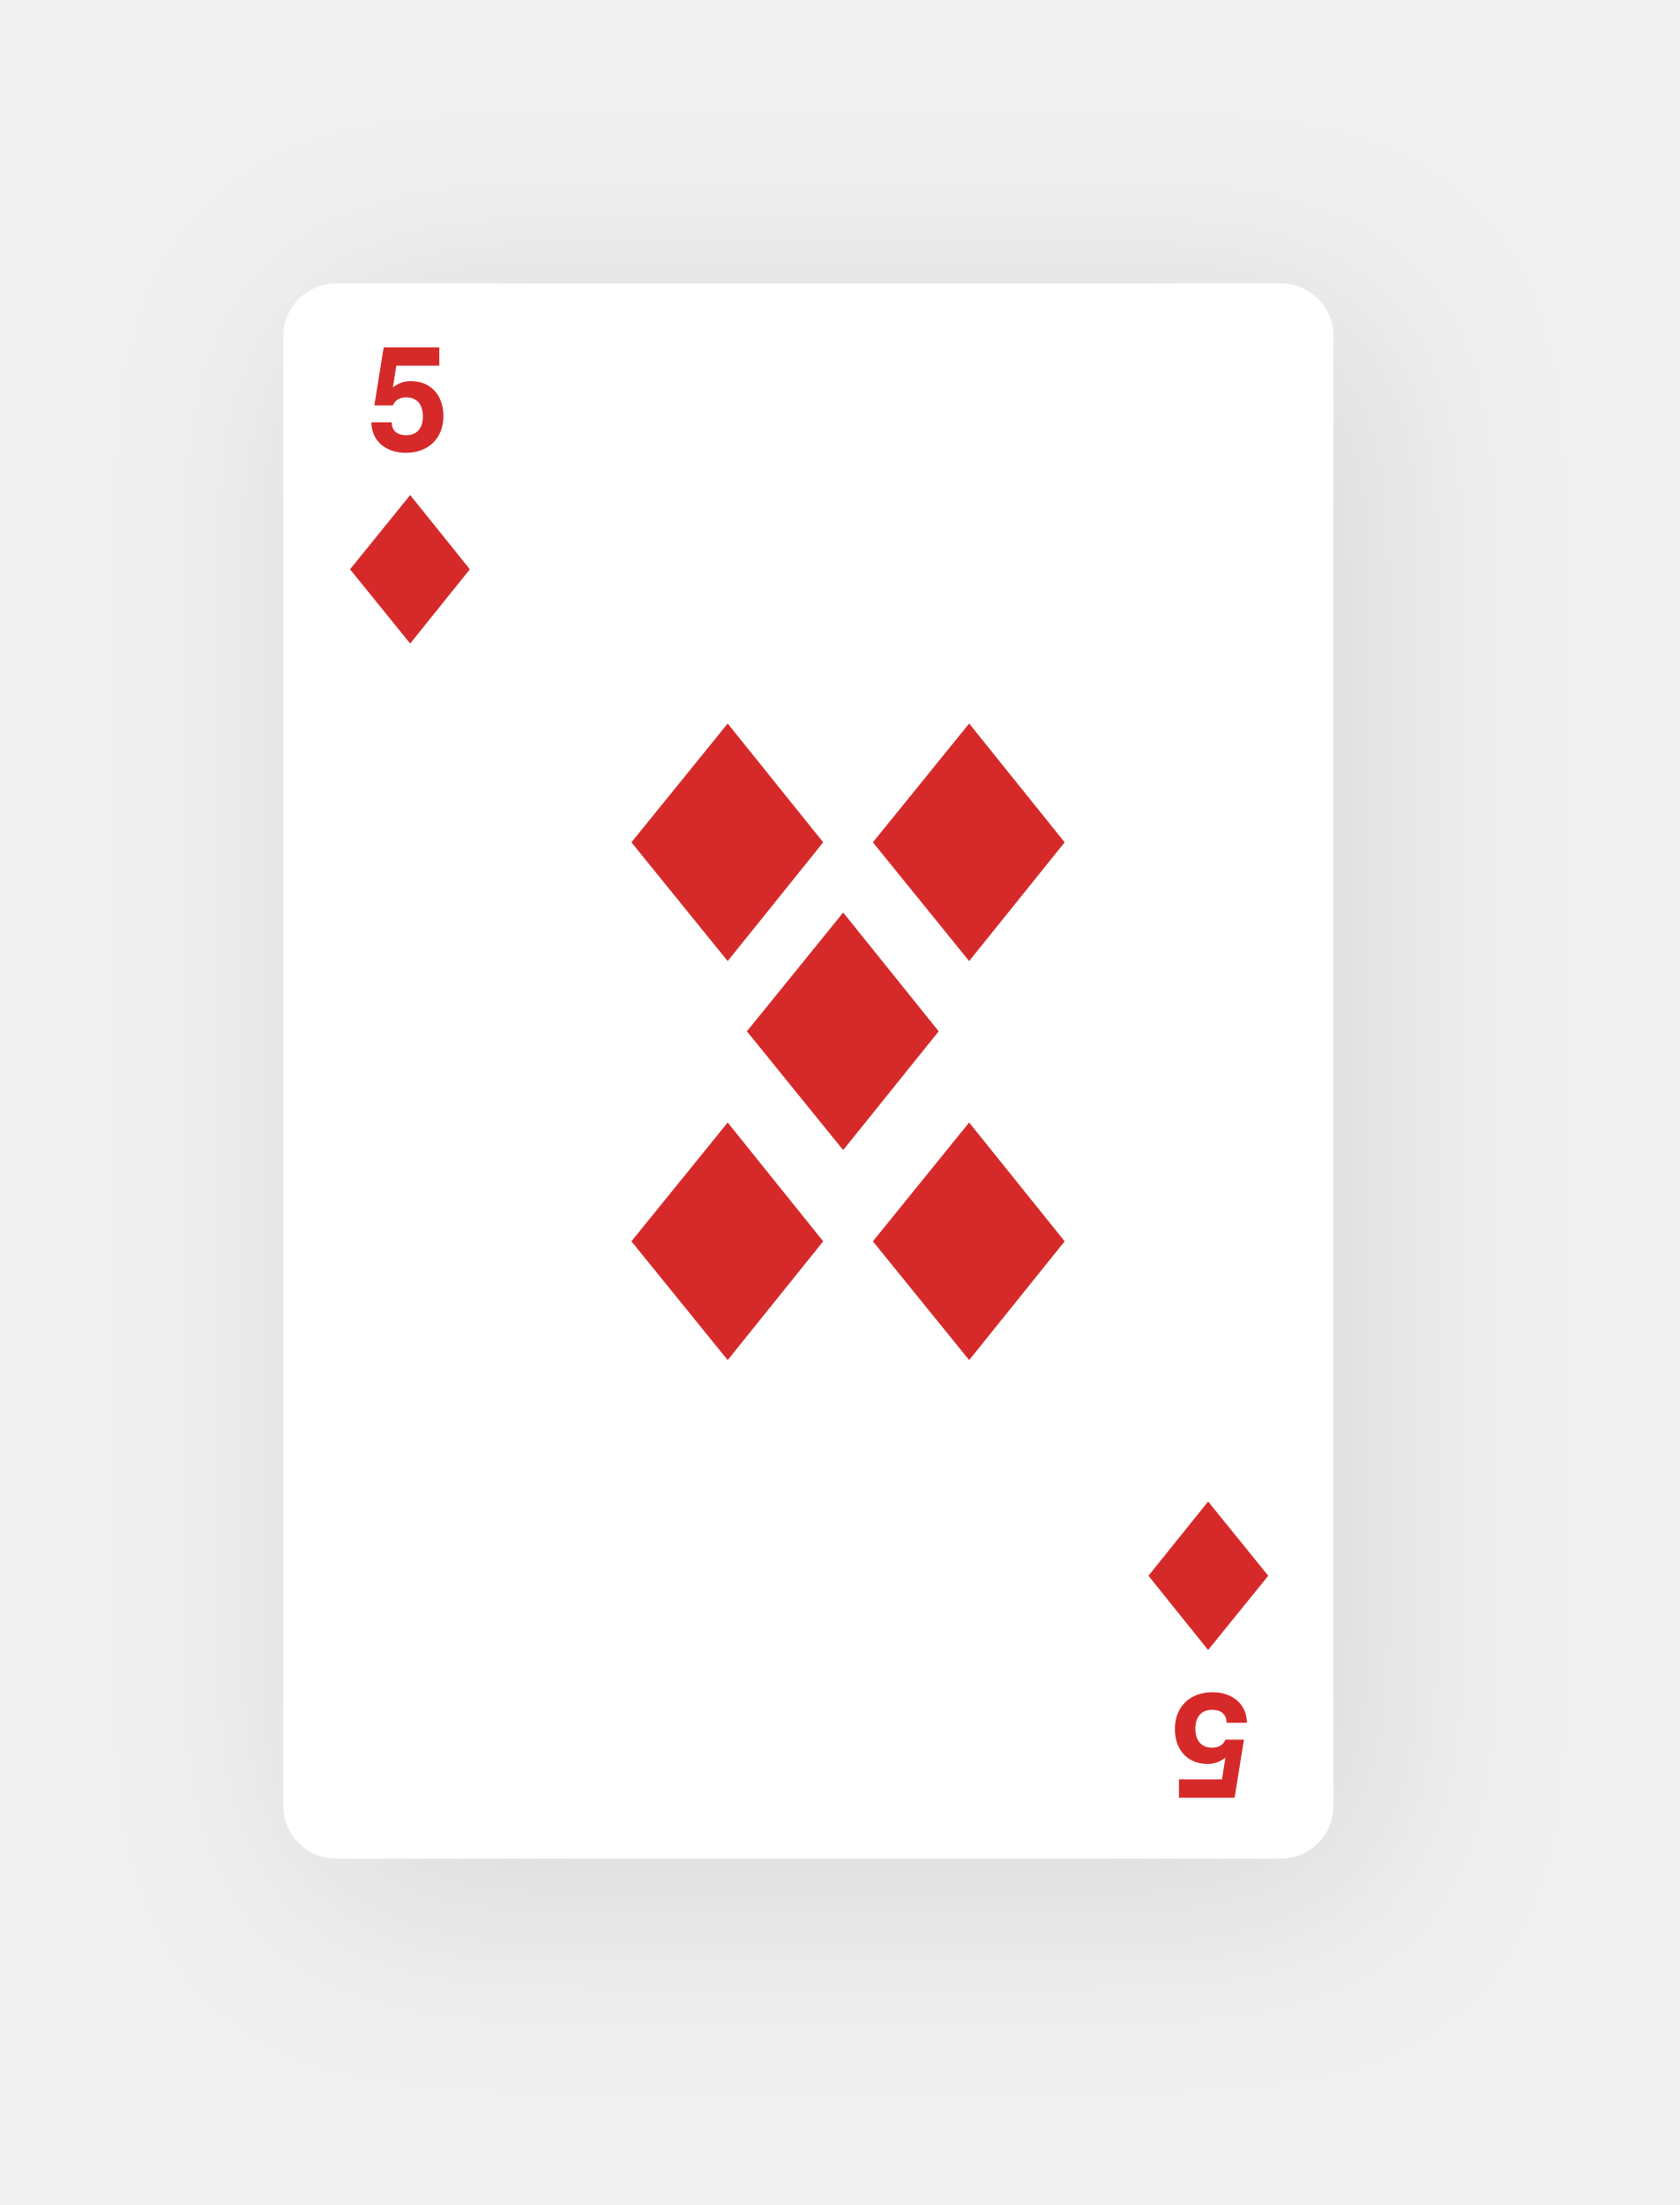
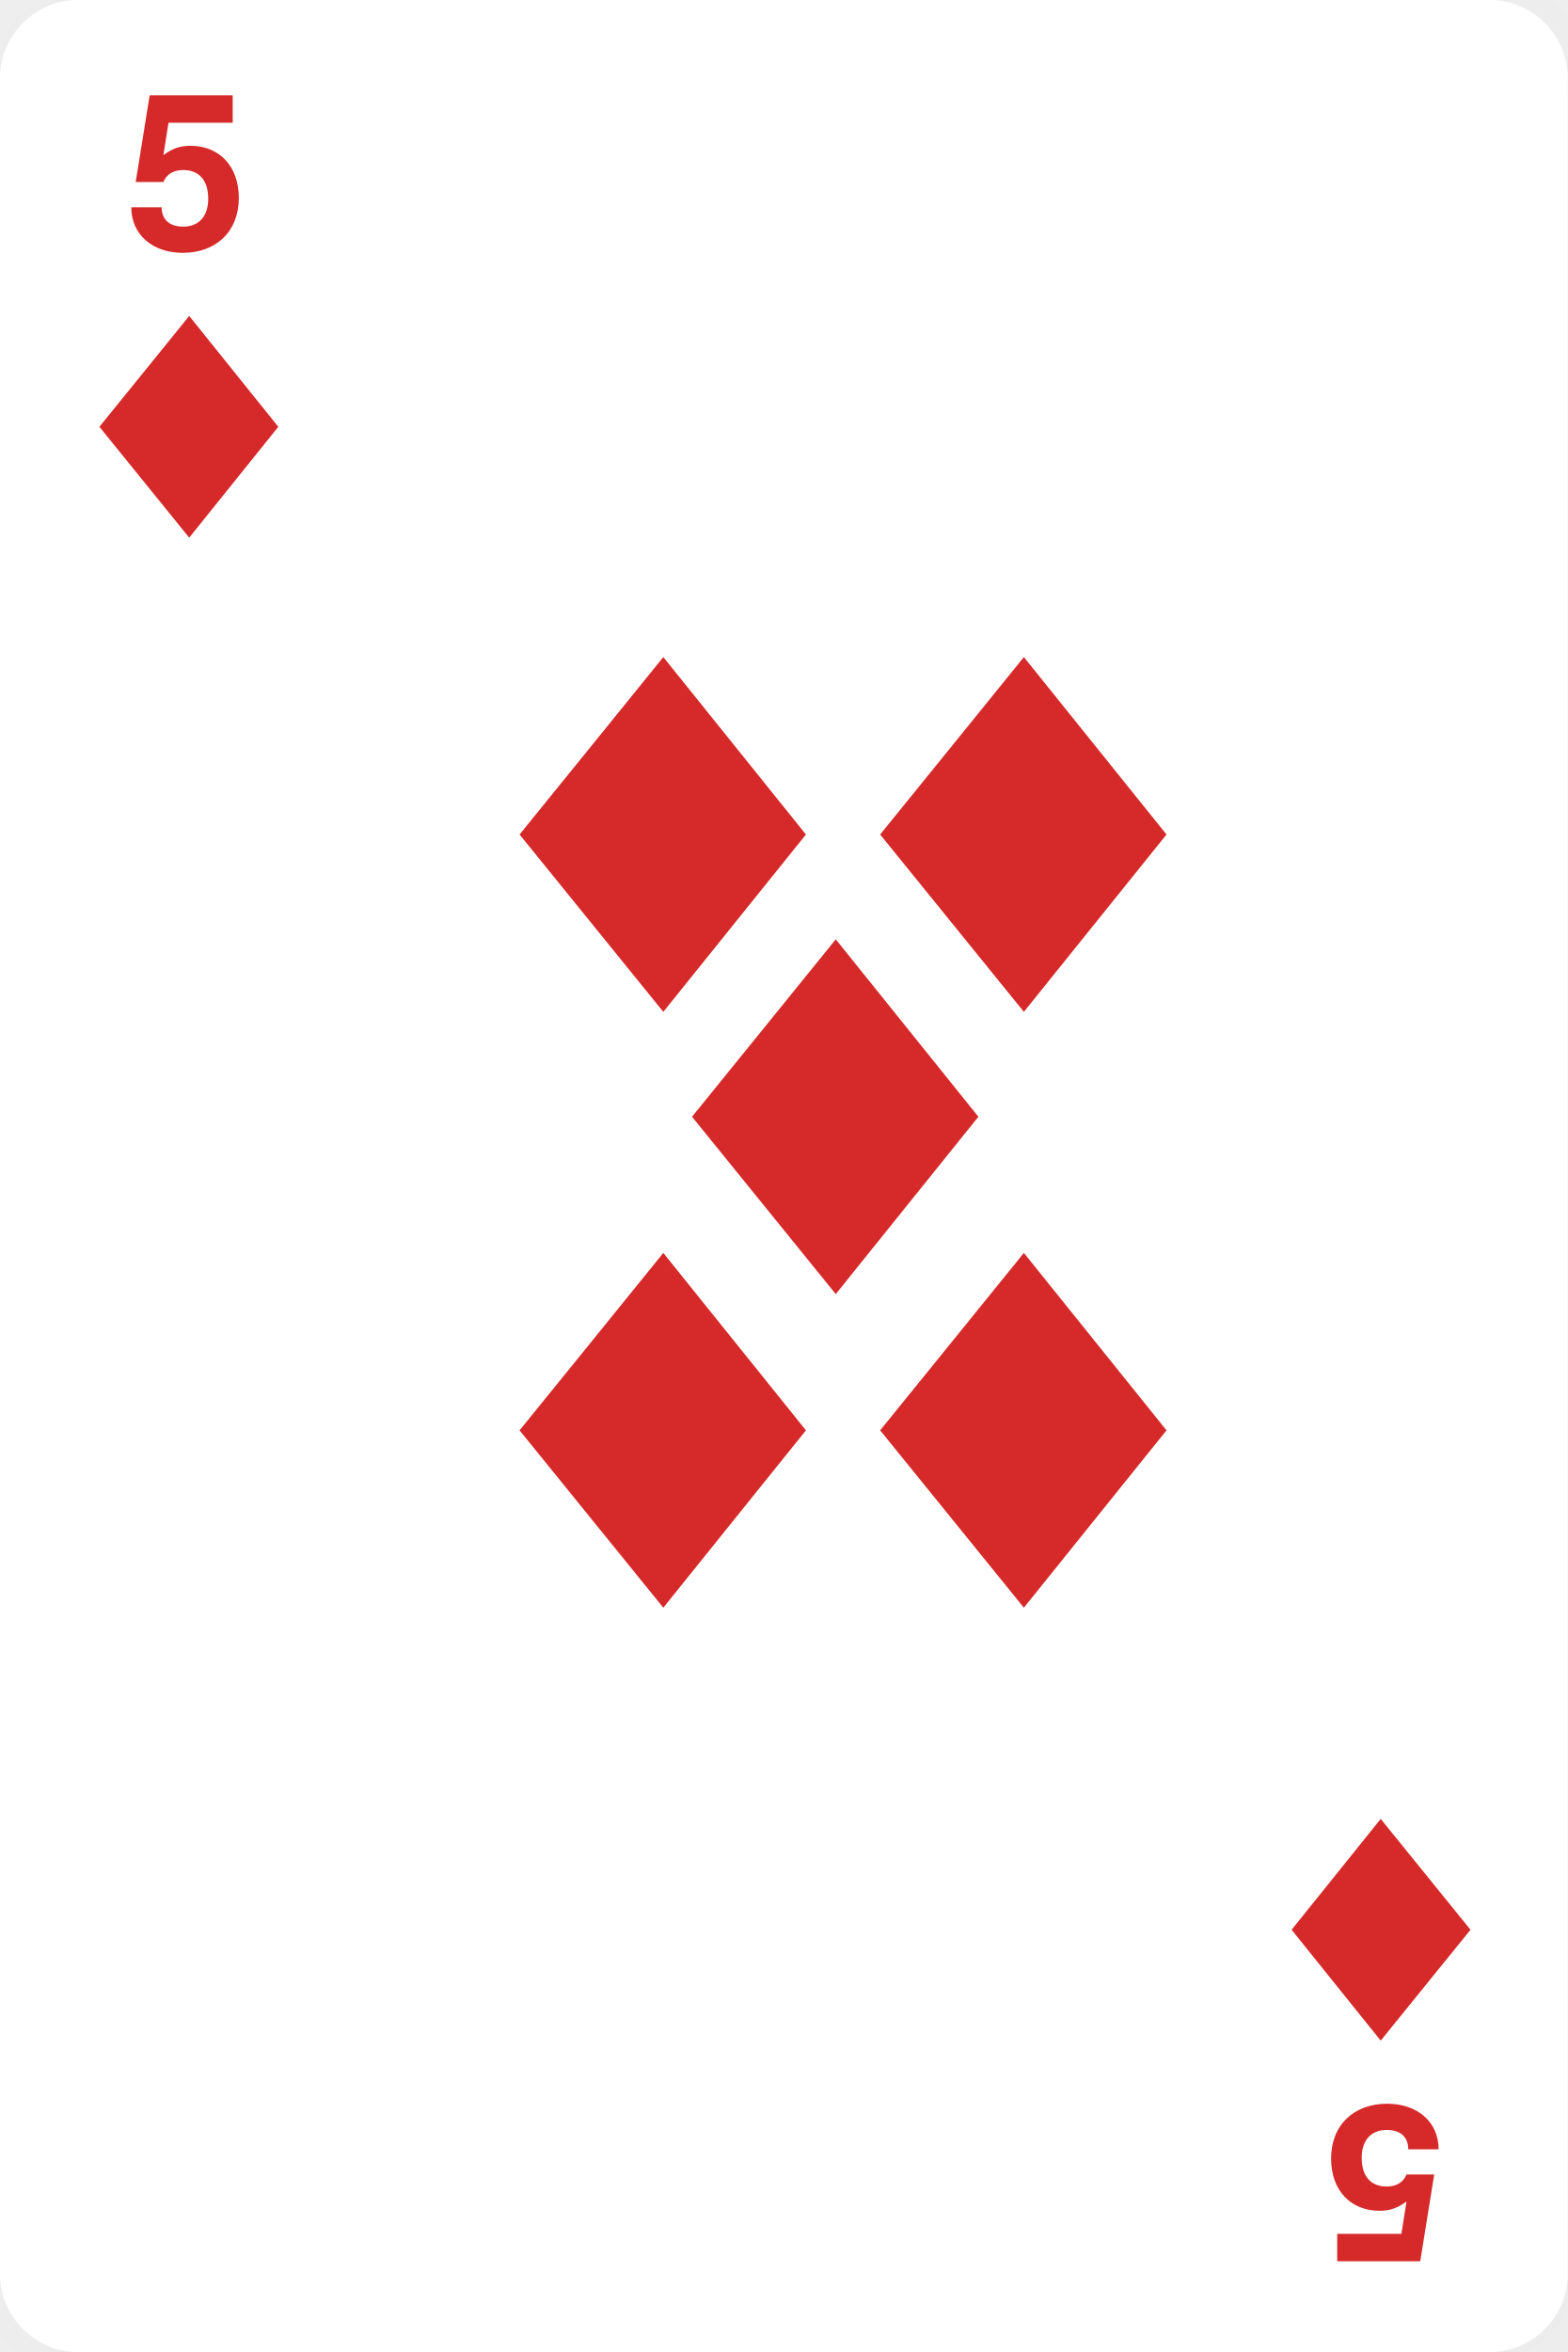
- <svg xmlns="http://www.w3.org/2000/svg" viewBox="0 0 160 210">
+ <svg xmlns="http://www.w3.org/2000/svg" viewBox="0 0 100 150">
  <defs>
    <style>
      .cls-1 {
        fill: #fff;
      }

      .cls-2, .cls-3 {
        fill: #d52a29;
      }

      .cls-2 {
        font-size: 14px;
        font-family: HelveticaNeue-Bold, Helvetica Neue;
        font-weight: 700;
      }

      .cls-4 {
        filter: url(#Rectangle_1);
      }
    </style>
-     <filter id="Rectangle_1" x="0" y="0" width="160" height="210" filterUnits="userSpaceOnUse">
+     <filter id="Rectangle_1" x="0" y="0" width="100" height="150" filterUnits="userSpaceOnUse">
      <feOffset dx="3" dy="3" input="SourceAlpha" />
      <feGaussianBlur stdDeviation="10" result="blur" />
      <feFlood flood-opacity="0.102" />
      <feComposite operator="in" in2="blur" />
      <feComposite in="SourceGraphic" />
    </filter>
  </defs>
  <g id="Group_298" data-name="Group 298" transform="translate(-575 -532)">
    <g id="Group_214" data-name="Group 214" transform="translate(345 315)">
      <g id="Symbol_5_286" data-name="Symbol 5 – 286" transform="translate(117)">
        <g class="cls-4" transform="matrix(1, 0, 0, 1, 113, 217)">
-           <rect id="Rectangle_1-2" data-name="Rectangle 1" class="cls-1" width="100" height="150" rx="5" transform="translate(27 27)" />
+           <rect id="Rectangle_1-2" data-name="Rectangle 1" class="cls-1" width="100" height="150" rx="5" />
        </g>
      </g>
-       <g id="Group_10" data-name="Group 10" transform="translate(2 -3)">
+       <g id="Group_10" data-name="Group 10" transform="translate(-25 -30)">
        <text id="_5" data-name="5" class="cls-2" transform="translate(263 263)">
          <tspan x="0" y="0">5</tspan>
        </text>
        <g id="Symbol_2_129" data-name="Symbol 2 – 129" transform="translate(-177.159 -105)">
          <path id="Path_3" data-name="Path 3" class="cls-3" d="M-4.7-2.55l4.519-.473L4.351-3.5l-.981,9.02-9.019.98Z" transform="translate(443.626 377.699) rotate(-45)" />
        </g>
      </g>
-       <g id="Group_11" data-name="Group 11" transform="translate(612.142 641.291) rotate(180)">
+       <g id="Group_11" data-name="Group 11" transform="translate(585.142 614.291) rotate(180)">
        <text id="_5-2" data-name="5" class="cls-2" transform="translate(263 263)">
          <tspan x="0" y="0">5</tspan>
        </text>
        <g id="Symbol_2_130" data-name="Symbol 2 – 130" transform="translate(-177.159 -105)">
          <path id="Path_3-2" data-name="Path 3" class="cls-3" d="M-4.7-2.55l4.519-.473L4.351-3.5l-.981,9.02-9.019.98Z" transform="translate(443.626 377.699) rotate(-45)" />
        </g>
      </g>
    </g>
-     <g id="Group_218" data-name="Group 218" transform="translate(259 -185)">
+     <g id="Group_218" data-name="Group 218" transform="translate(232 -212)">
      <path id="Path_56" data-name="Path 56" class="cls-3" d="M-4.134-1.982,3.1-2.738,10.351-3.5,8.783,10.935-5.649,12.5Z" transform="translate(391.467 813.699) rotate(-45)" />
      <path id="Path_58" data-name="Path 58" class="cls-3" d="M-4.134-1.982,3.1-2.738,10.351-3.5,8.783,10.935-5.649,12.5Z" transform="translate(403.467 795.699) rotate(-45)" />
      <path id="Path_59" data-name="Path 59" class="cls-3" d="M-4.134-1.982,3.1-2.738,10.351-3.5,8.783,10.935-5.649,12.5Z" transform="translate(380.467 833.699) rotate(-45)" />
      <path id="Path_60" data-name="Path 60" class="cls-3" d="M-4.134-1.982,3.1-2.738,10.351-3.5,8.783,10.935-5.649,12.5Z" transform="translate(403.467 833.699) rotate(-45)" />
      <path id="Path_57" data-name="Path 57" class="cls-3" d="M-4.134-1.982,3.1-2.738,10.351-3.5,8.783,10.935-5.649,12.5Z" transform="translate(380.467 795.699) rotate(-45)" />
    </g>
  </g>
</svg>
